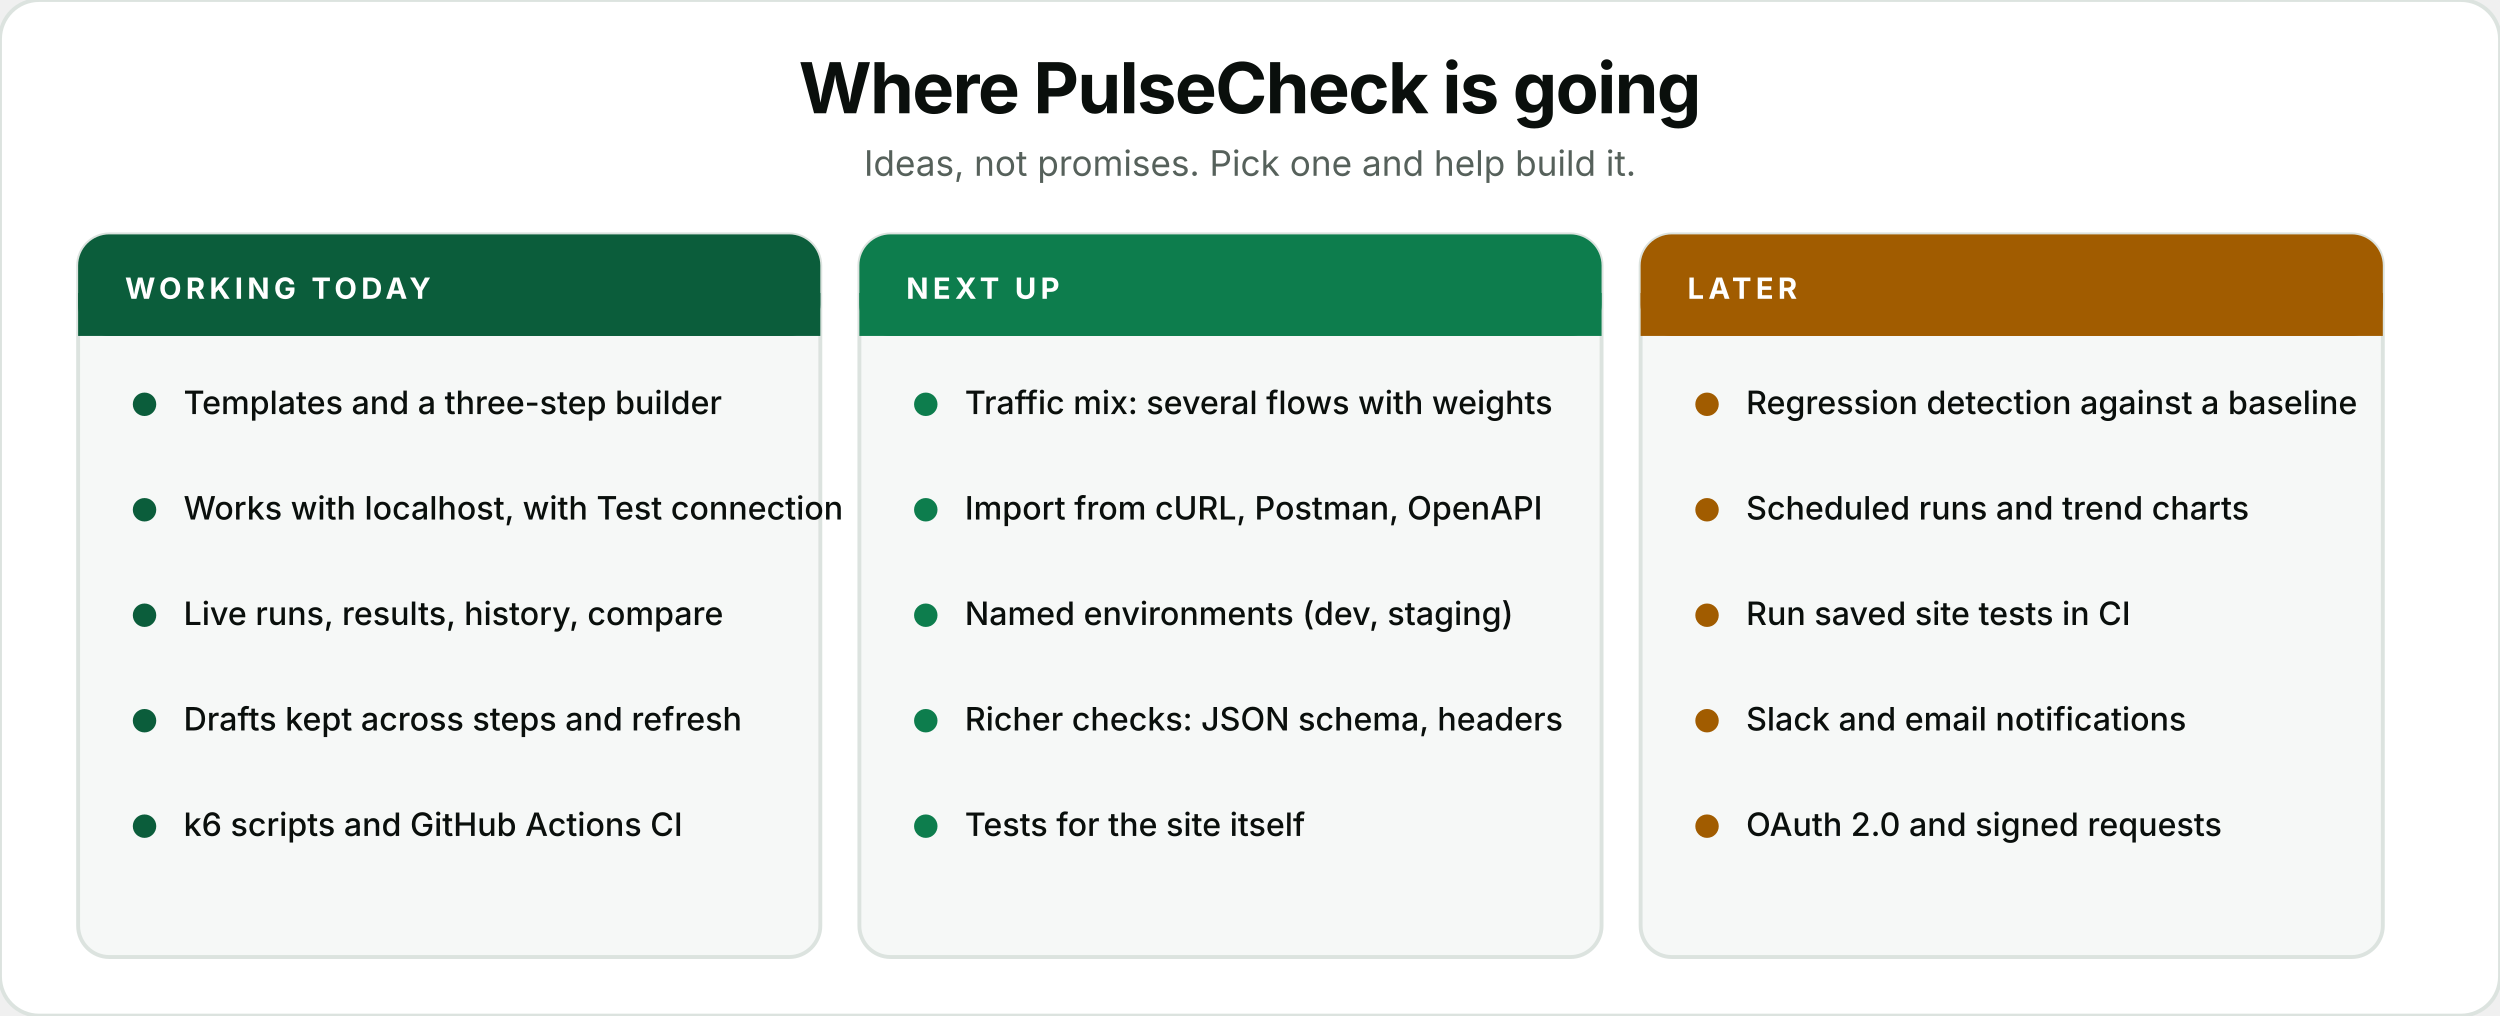
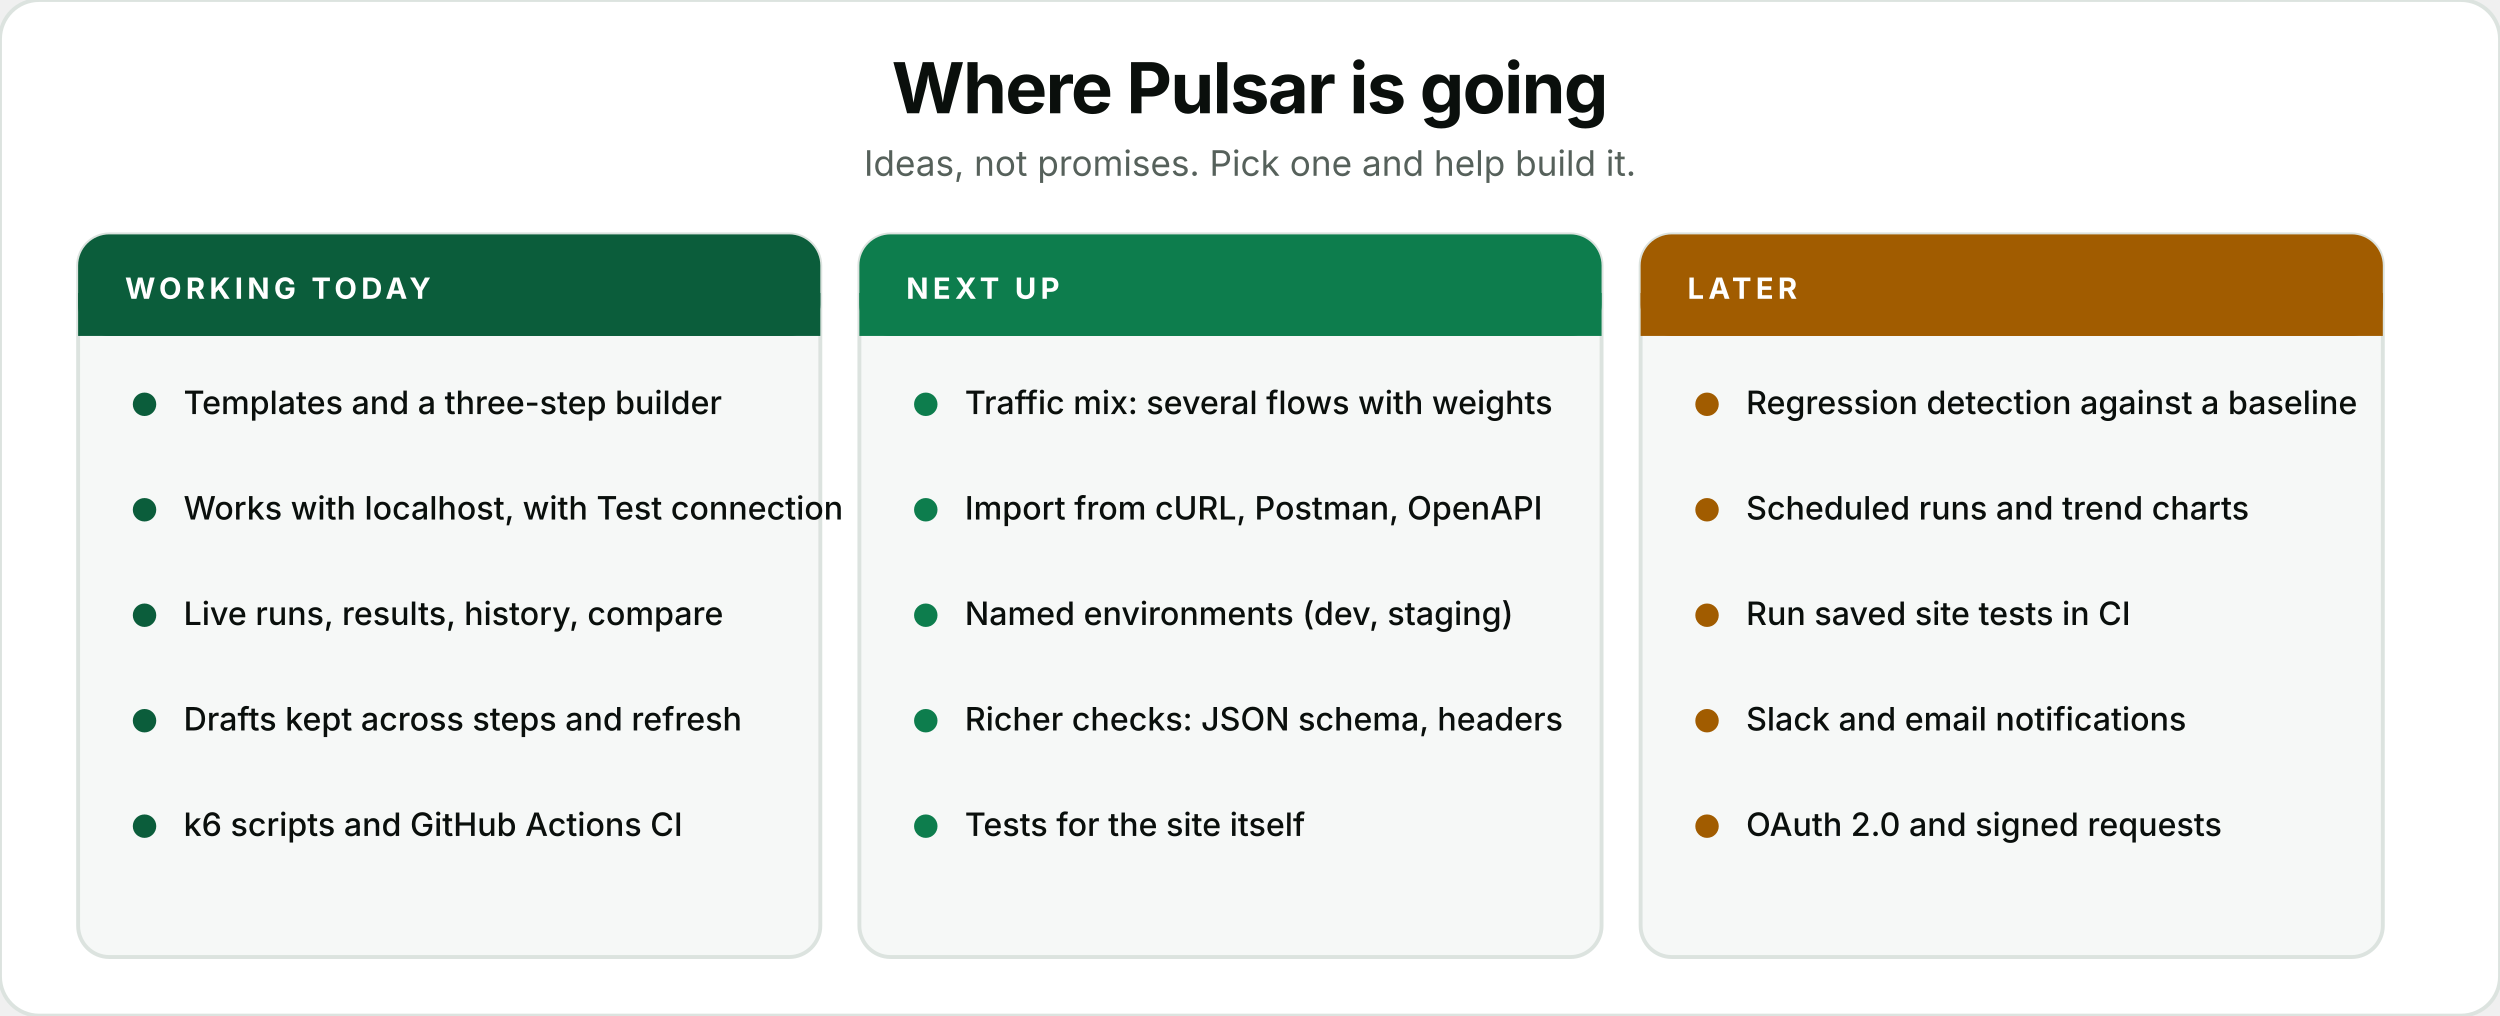
<svg xmlns="http://www.w3.org/2000/svg" width="1280" height="520" viewBox="0 0 1280 520" role="img" aria-label="Roadmap: what works today, what is next and what comes later">
  <rect width="1280" height="520" rx="20" fill="#FFFFFF" stroke="#DCE3DF" stroke-width="2" />
-   <text x="640.0" y="58" font-family="'Space Grotesk', Inter, 'Segoe UI', Roboto, Helvetica, Arial, sans-serif" font-size="36" font-weight="700" fill="#0A0F0C" text-anchor="middle" letter-spacing="-0.8">Where PulseCheck is going</text>
+   <text x="640.0" y="58" font-family="'Space Grotesk', Inter, 'Segoe UI', Roboto, Helvetica, Arial, sans-serif" font-size="36" font-weight="700" fill="#0A0F0C" text-anchor="middle" letter-spacing="-0.8">Where Pulsar is going</text>
  <text x="640.0" y="90" font-family="Inter, 'Segoe UI', Roboto, Helvetica, Arial, sans-serif" font-size="18" font-weight="400" fill="#56615B" text-anchor="middle">Ideas, not promises. Pick one and help build it.</text>
  <rect x="40" y="120" width="380" height="370" rx="16" fill="#F6F8F7" stroke="#DCE3DF" stroke-width="2" />
  <rect x="40" y="120" width="380" height="52" rx="16" fill="#0B5D3B" />
  <rect x="40" y="150" width="380" height="22" fill="#0B5D3B" />
  <text x="64" y="153" font-family="Inter, 'Segoe UI', Roboto, Helvetica, Arial, sans-serif" font-size="15" font-weight="700" fill="#FFFFFF" text-anchor="start" letter-spacing="2.2">WORKING TODAY</text>
  <circle cx="74" cy="207" r="6" fill="#0B5D3B" />
  <text x="94" y="212" font-family="Inter, 'Segoe UI', Roboto, Helvetica, Arial, sans-serif" font-size="16.5" font-weight="500" fill="#0A0F0C" text-anchor="start">Templates and a three-step builder</text>
  <circle cx="74" cy="261" r="6" fill="#0B5D3B" />
  <text x="94" y="266" font-family="Inter, 'Segoe UI', Roboto, Helvetica, Arial, sans-serif" font-size="16.5" font-weight="500" fill="#0A0F0C" text-anchor="start">Works with localhost, with Test connection</text>
  <circle cx="74" cy="315" r="6" fill="#0B5D3B" />
  <text x="94" y="320" font-family="Inter, 'Segoe UI', Roboto, Helvetica, Arial, sans-serif" font-size="16.5" font-weight="500" fill="#0A0F0C" text-anchor="start">Live runs, results, history, compare</text>
  <circle cx="74" cy="369" r="6" fill="#0B5D3B" />
  <text x="94" y="374" font-family="Inter, 'Segoe UI', Roboto, Helvetica, Arial, sans-serif" font-size="16.5" font-weight="500" fill="#0A0F0C" text-anchor="start">Drafts kept across steps and refresh</text>
  <circle cx="74" cy="423" r="6" fill="#0B5D3B" />
  <text x="94" y="428" font-family="Inter, 'Segoe UI', Roboto, Helvetica, Arial, sans-serif" font-size="16.5" font-weight="500" fill="#0A0F0C" text-anchor="start">k6 scripts and GitHub Actions CI</text>
  <rect x="440" y="120" width="380" height="370" rx="16" fill="#F6F8F7" stroke="#DCE3DF" stroke-width="2" />
  <rect x="440" y="120" width="380" height="52" rx="16" fill="#0D7D4D" />
  <rect x="440" y="150" width="380" height="22" fill="#0D7D4D" />
  <text x="464" y="153" font-family="Inter, 'Segoe UI', Roboto, Helvetica, Arial, sans-serif" font-size="15" font-weight="700" fill="#FFFFFF" text-anchor="start" letter-spacing="2.2">NEXT UP</text>
  <circle cx="474" cy="207" r="6" fill="#0D7D4D" />
  <text x="494" y="212" font-family="Inter, 'Segoe UI', Roboto, Helvetica, Arial, sans-serif" font-size="16.5" font-weight="500" fill="#0A0F0C" text-anchor="start">Traffic mix: several flows with weights</text>
  <circle cx="474" cy="261" r="6" fill="#0D7D4D" />
  <text x="494" y="266" font-family="Inter, 'Segoe UI', Roboto, Helvetica, Arial, sans-serif" font-size="16.5" font-weight="500" fill="#0A0F0C" text-anchor="start">Import from cURL, Postman, OpenAPI</text>
  <circle cx="474" cy="315" r="6" fill="#0D7D4D" />
  <text x="494" y="320" font-family="Inter, 'Segoe UI', Roboto, Helvetica, Arial, sans-serif" font-size="16.5" font-weight="500" fill="#0A0F0C" text-anchor="start">Named environments (dev, staging)</text>
  <circle cx="474" cy="369" r="6" fill="#0D7D4D" />
  <text x="494" y="374" font-family="Inter, 'Segoe UI', Roboto, Helvetica, Arial, sans-serif" font-size="16.5" font-weight="500" fill="#0A0F0C" text-anchor="start">Richer checks: JSON schema, headers</text>
  <circle cx="474" cy="423" r="6" fill="#0D7D4D" />
  <text x="494" y="428" font-family="Inter, 'Segoe UI', Roboto, Helvetica, Arial, sans-serif" font-size="16.5" font-weight="500" fill="#0A0F0C" text-anchor="start">Tests for the site itself</text>
  <rect x="840" y="120" width="380" height="370" rx="16" fill="#F6F8F7" stroke="#DCE3DF" stroke-width="2" />
  <rect x="840" y="120" width="380" height="52" rx="16" fill="#A15C00" />
  <rect x="840" y="150" width="380" height="22" fill="#A15C00" />
  <text x="864" y="153" font-family="Inter, 'Segoe UI', Roboto, Helvetica, Arial, sans-serif" font-size="15" font-weight="700" fill="#FFFFFF" text-anchor="start" letter-spacing="2.2">LATER</text>
  <circle cx="874" cy="207" r="6" fill="#A15C00" />
  <text x="894" y="212" font-family="Inter, 'Segoe UI', Roboto, Helvetica, Arial, sans-serif" font-size="16.5" font-weight="500" fill="#0A0F0C" text-anchor="start">Regression detection against a baseline</text>
  <circle cx="874" cy="261" r="6" fill="#A15C00" />
  <text x="894" y="266" font-family="Inter, 'Segoe UI', Roboto, Helvetica, Arial, sans-serif" font-size="16.5" font-weight="500" fill="#0A0F0C" text-anchor="start">Scheduled runs and trend charts</text>
  <circle cx="874" cy="315" r="6" fill="#A15C00" />
  <text x="894" y="320" font-family="Inter, 'Segoe UI', Roboto, Helvetica, Arial, sans-serif" font-size="16.5" font-weight="500" fill="#0A0F0C" text-anchor="start">Run saved site tests in CI</text>
  <circle cx="874" cy="369" r="6" fill="#A15C00" />
  <text x="894" y="374" font-family="Inter, 'Segoe UI', Roboto, Helvetica, Arial, sans-serif" font-size="16.5" font-weight="500" fill="#0A0F0C" text-anchor="start">Slack and email notifications</text>
  <circle cx="874" cy="423" r="6" fill="#A15C00" />
  <text x="894" y="428" font-family="Inter, 'Segoe UI', Roboto, Helvetica, Arial, sans-serif" font-size="16.5" font-weight="500" fill="#0A0F0C" text-anchor="start">OAuth 2.0 and signed requests</text>
</svg>
